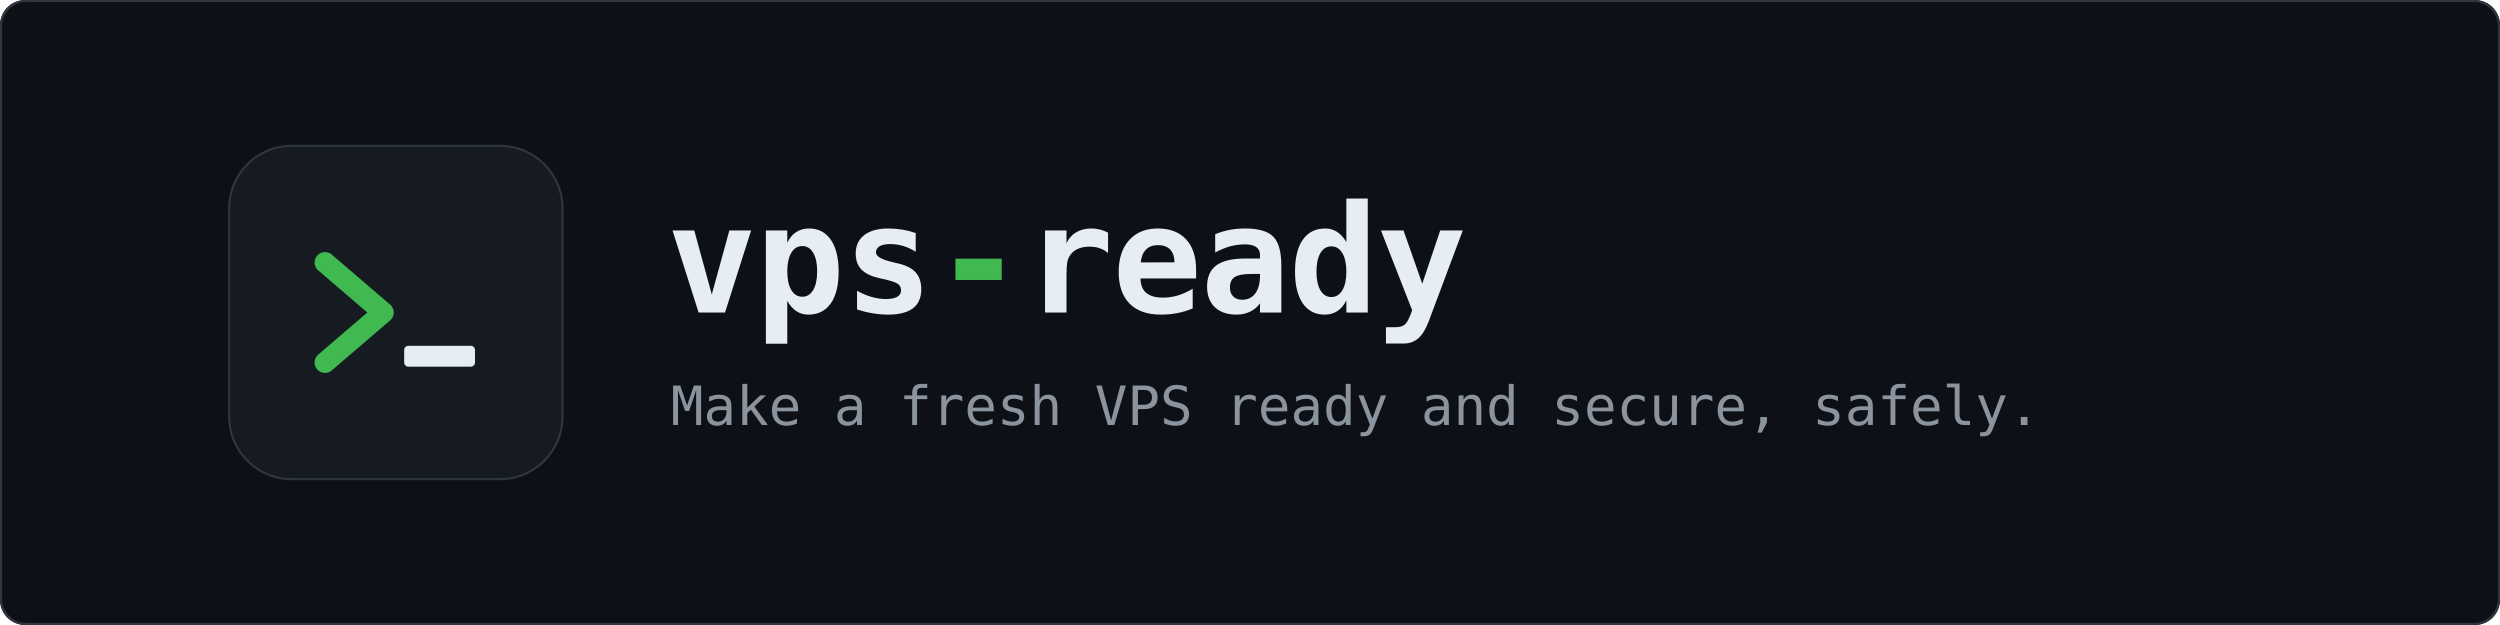
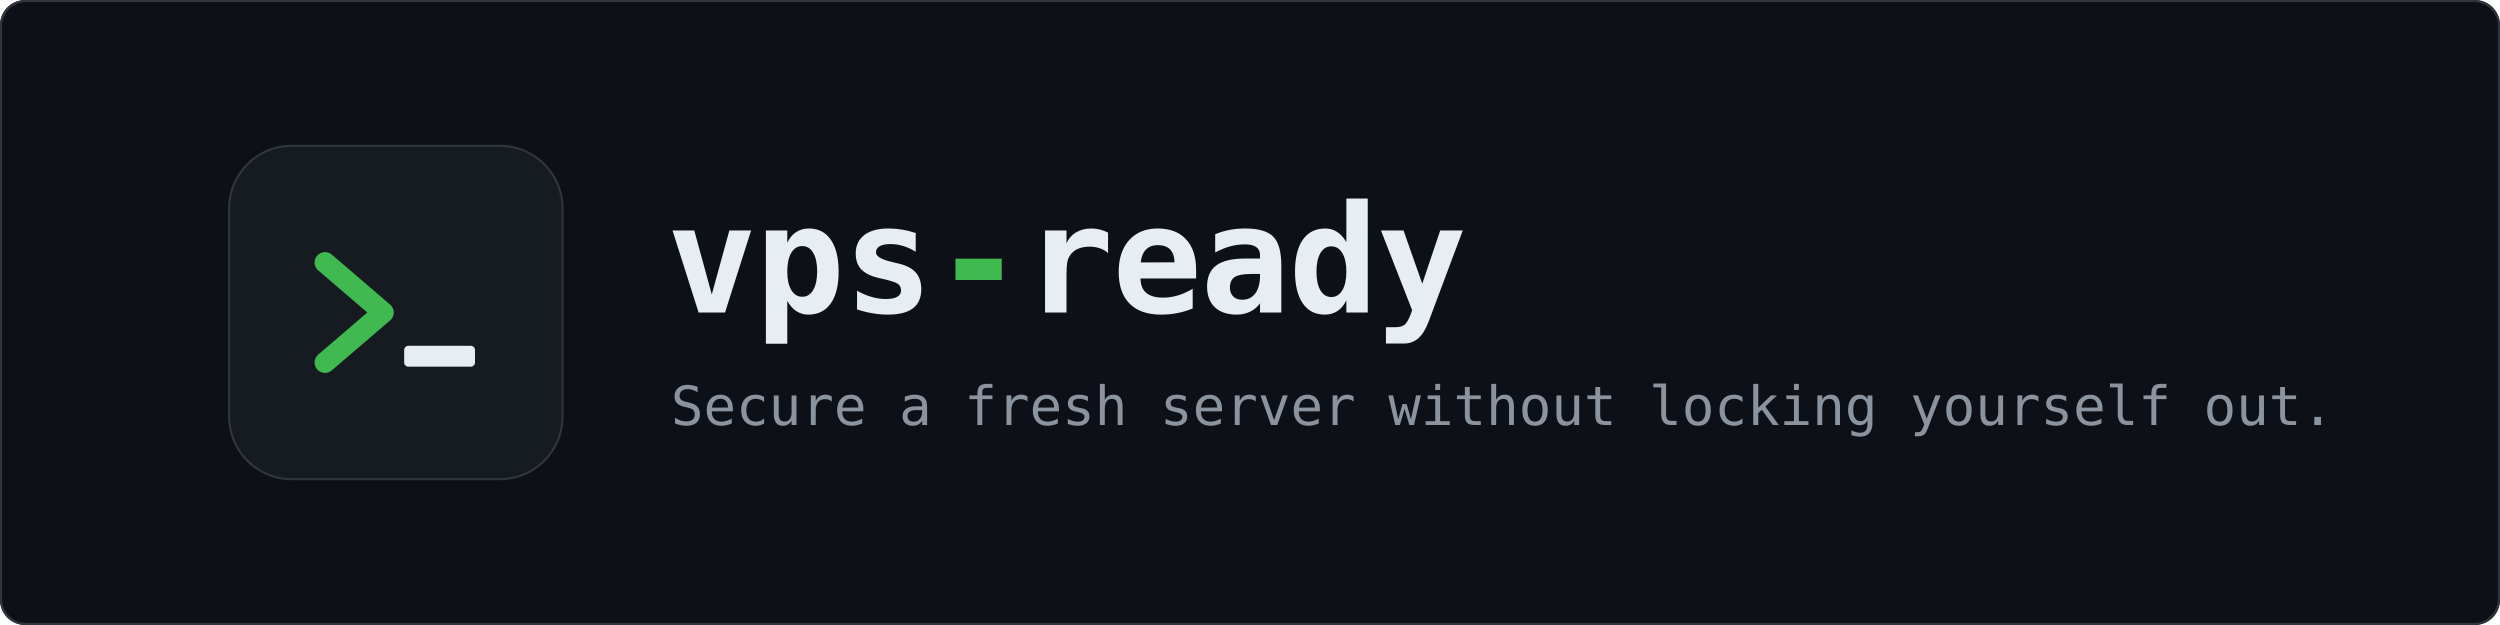
<svg xmlns="http://www.w3.org/2000/svg" width="1200" height="300" viewBox="0 0 1200 300">
  <rect width="1200" height="300" rx="12" fill="#0d1117" />
  <rect x="0.5" y="0.5" width="1199" height="299" rx="12" fill="none" stroke="#30363d" />
  <g transform="translate(110 70) scale(1.0)">
    <rect width="160" height="160" rx="30" fill="#161b22" stroke="#30363d" />
    <path d="M46 56 L74 80 L46 104" fill="none" stroke="#3fb950" stroke-width="10" stroke-linecap="round" stroke-linejoin="round" />
    <rect x="84" y="96" width="34" height="10" rx="2" fill="#e6edf3" />
  </g>
  <g font-family="ui-monospace, SFMono-Regular, Menlo, Consolas, monospace">
    <text x="320" y="150" font-size="72" font-weight="600" fill="#e6edf3" letter-spacing="-1">vps<tspan fill="#3fb950">-</tspan>ready</text>
-     <text x="322" y="204" font-size="26" fill="#8b949e">Make a fresh VPS ready and secure, safely.</text>
+     <text x="322" y="204" font-size="26" fill="#8b949e">Secure a fresh server without locking yourself out.</text>
  </g>
</svg>
